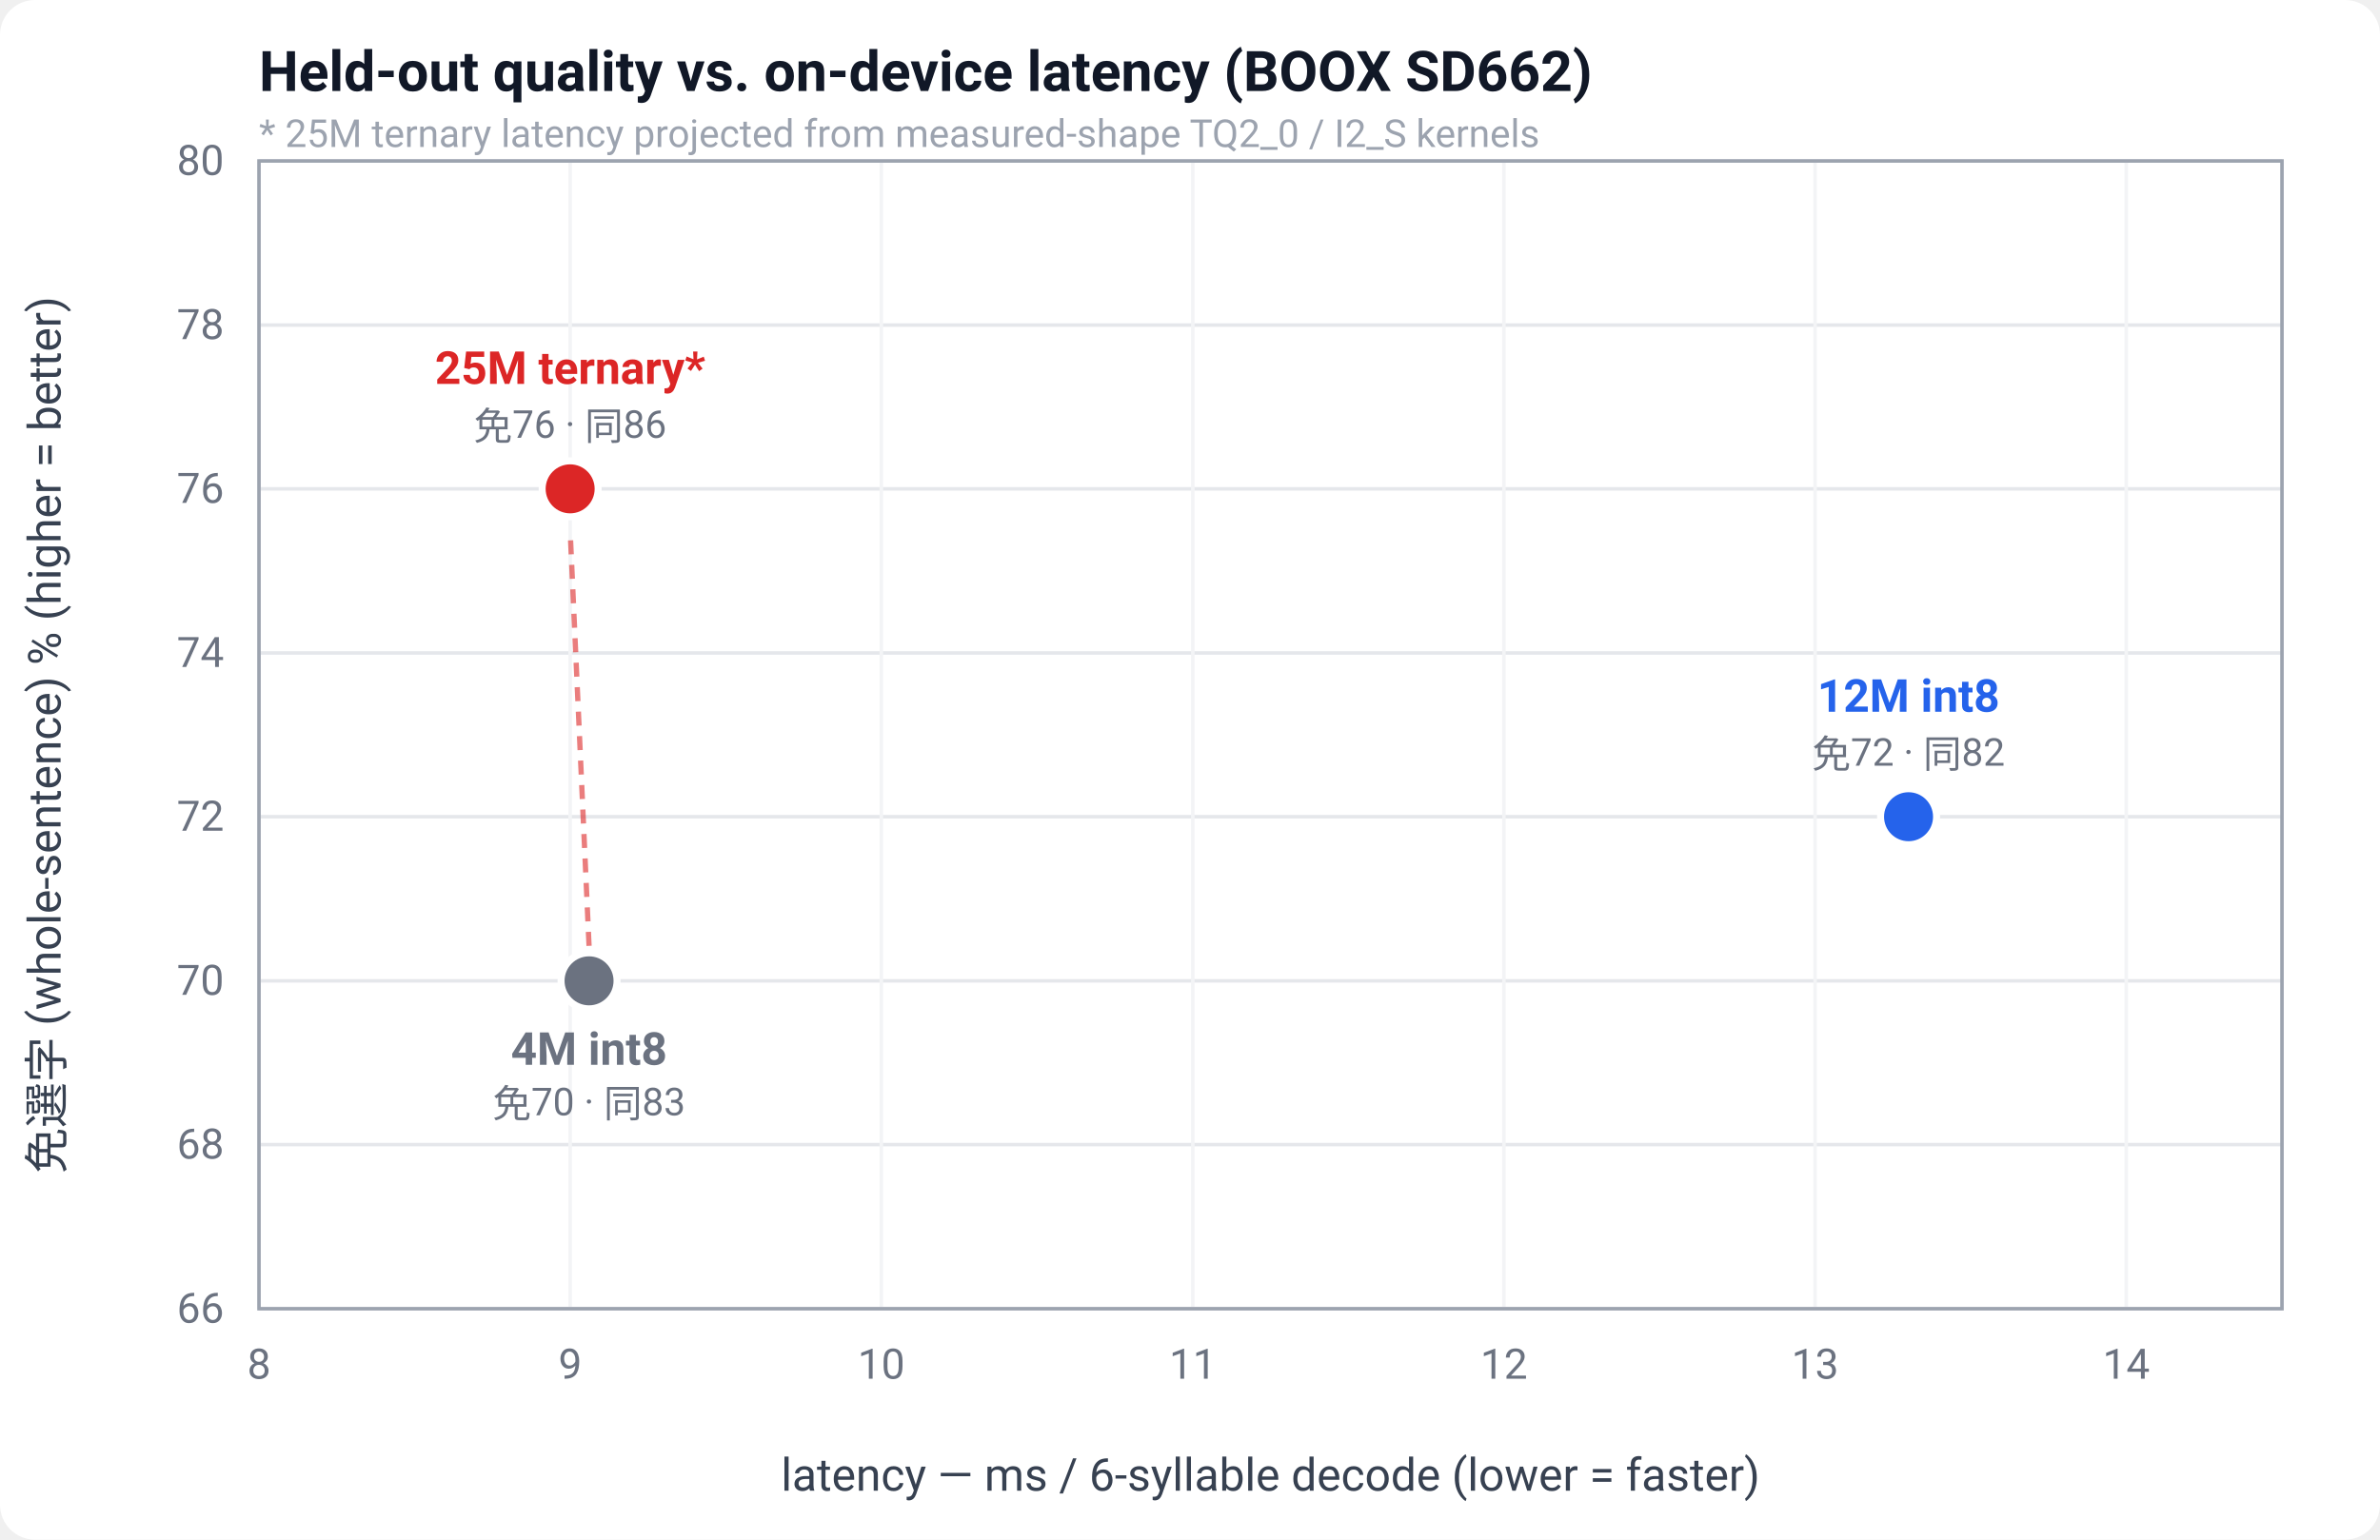
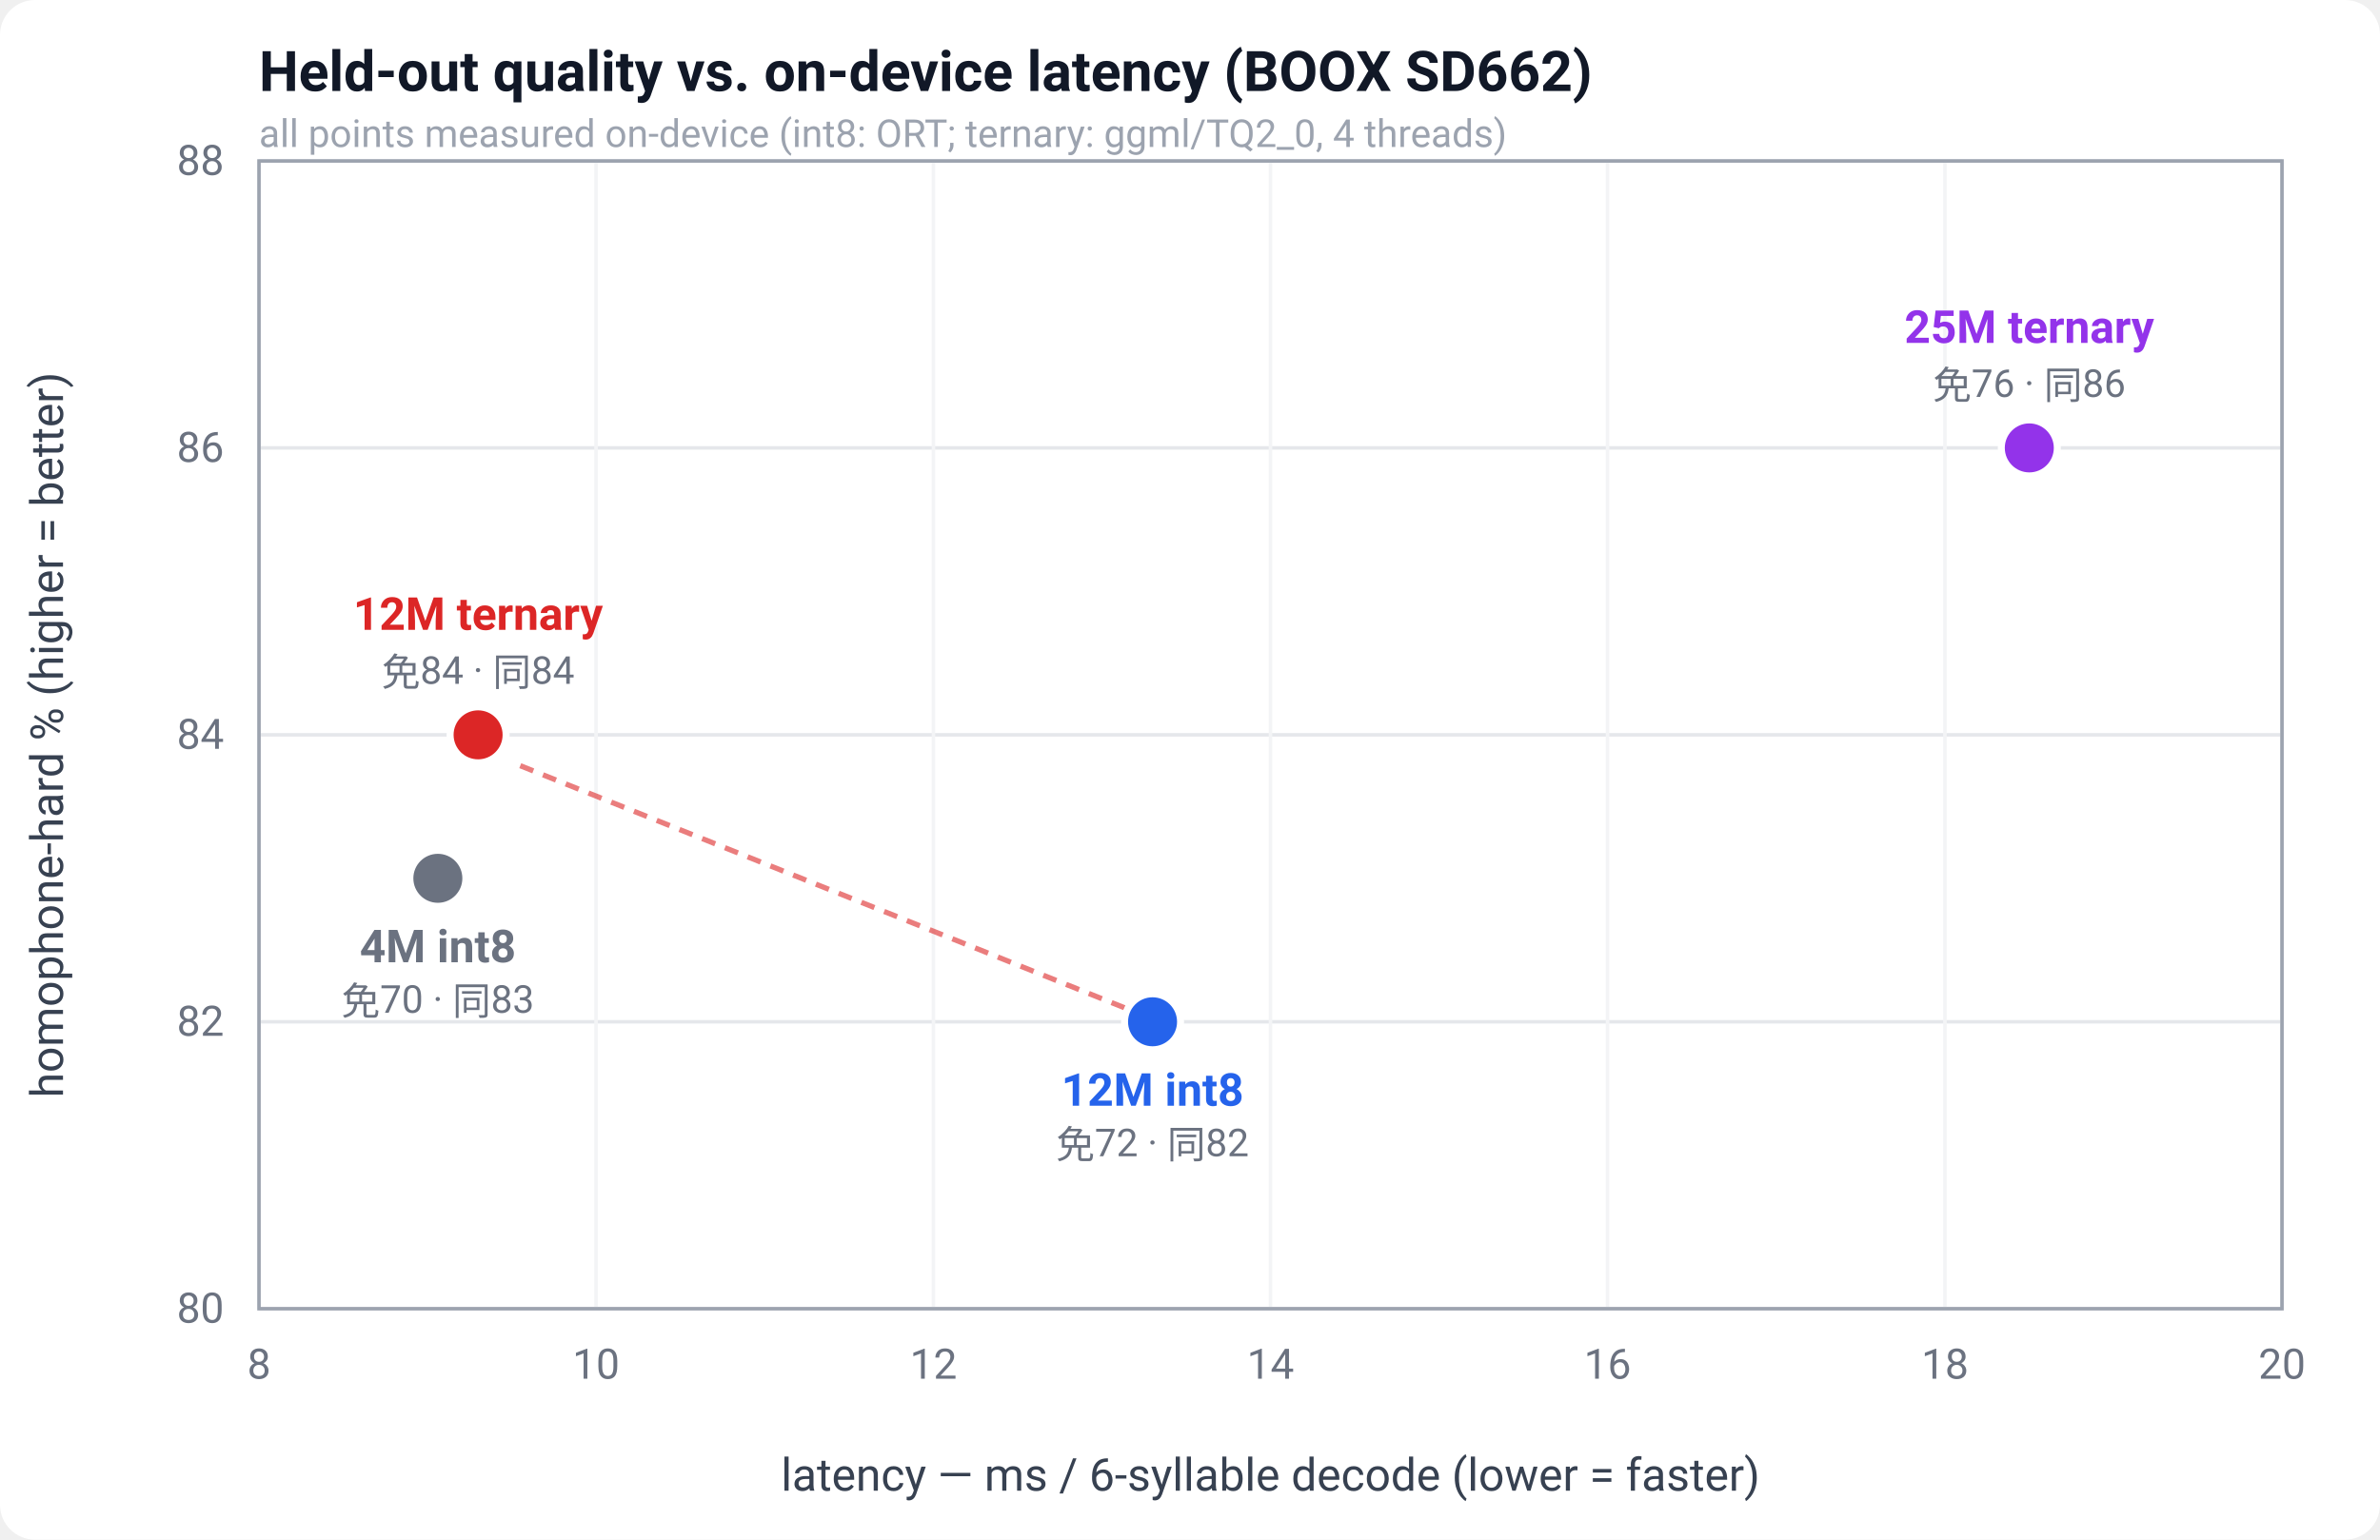
<svg xmlns="http://www.w3.org/2000/svg" width="680" height="440" viewBox="0 0 680 440" font-family="-apple-system,Segoe UI,Roboto,sans-serif">
  <rect x="0" y="0" width="680" height="440" rx="10" fill="#ffffff" />
  <text x="74" y="26" font-size="16" font-weight="700" fill="#111827">Held-out quality vs. on-device latency (BOOX SD662)</text>
  <line x1="74" y1="374.0" x2="652" y2="374.0" stroke="#e5e7eb" />
-   <text x="64" y="378.0" font-size="12" fill="#6b7280" text-anchor="end">66</text>
-   <line x1="74" y1="327.1" x2="652" y2="327.1" stroke="#e5e7eb" />
-   <text x="64" y="331.1" font-size="12" fill="#6b7280" text-anchor="end">68</text>
-   <line x1="74" y1="280.3" x2="652" y2="280.3" stroke="#e5e7eb" />
-   <text x="64" y="284.3" font-size="12" fill="#6b7280" text-anchor="end">70</text>
-   <line x1="74" y1="233.4" x2="652" y2="233.4" stroke="#e5e7eb" />
-   <text x="64" y="237.4" font-size="12" fill="#6b7280" text-anchor="end">72</text>
-   <line x1="74" y1="186.6" x2="652" y2="186.6" stroke="#e5e7eb" />
-   <text x="64" y="190.6" font-size="12" fill="#6b7280" text-anchor="end">74</text>
-   <line x1="74" y1="139.7" x2="652" y2="139.7" stroke="#e5e7eb" />
-   <text x="64" y="143.7" font-size="12" fill="#6b7280" text-anchor="end">76</text>
-   <line x1="74" y1="92.9" x2="652" y2="92.9" stroke="#e5e7eb" />
-   <text x="64" y="96.9" font-size="12" fill="#6b7280" text-anchor="end">78</text>
+   <text x="64" y="378.0" font-size="12" fill="#6b7280" text-anchor="end">80</text>
+   <line x1="74" y1="292.0" x2="652" y2="292.0" stroke="#e5e7eb" />
+   <text x="64" y="296.0" font-size="12" fill="#6b7280" text-anchor="end">82</text>
+   <line x1="74" y1="210.0" x2="652" y2="210.0" stroke="#e5e7eb" />
+   <text x="64" y="214.0" font-size="12" fill="#6b7280" text-anchor="end">84</text>
+   <line x1="74" y1="128.0" x2="652" y2="128.0" stroke="#e5e7eb" />
+   <text x="64" y="132.0" font-size="12" fill="#6b7280" text-anchor="end">86</text>
  <line x1="74" y1="46.0" x2="652" y2="46.0" stroke="#e5e7eb" />
-   <text x="64" y="50.0" font-size="12" fill="#6b7280" text-anchor="end">80</text>
+   <text x="64" y="50.0" font-size="12" fill="#6b7280" text-anchor="end">88</text>
  <line x1="74.0" y1="46" x2="74.0" y2="374" stroke="#f3f4f6" />
  <text x="74.0" y="394" font-size="12" fill="#6b7280" text-anchor="middle">8</text>
-   <line x1="162.9" y1="46" x2="162.9" y2="374" stroke="#f3f4f6" />
-   <text x="162.9" y="394" font-size="12" fill="#6b7280" text-anchor="middle">9</text>
-   <line x1="251.8" y1="46" x2="251.8" y2="374" stroke="#f3f4f6" />
-   <text x="251.8" y="394" font-size="12" fill="#6b7280" text-anchor="middle">10</text>
-   <line x1="340.8" y1="46" x2="340.8" y2="374" stroke="#f3f4f6" />
-   <text x="340.8" y="394" font-size="12" fill="#6b7280" text-anchor="middle">11</text>
-   <line x1="429.7" y1="46" x2="429.7" y2="374" stroke="#f3f4f6" />
-   <text x="429.7" y="394" font-size="12" fill="#6b7280" text-anchor="middle">12</text>
-   <line x1="518.6" y1="46" x2="518.6" y2="374" stroke="#f3f4f6" />
-   <text x="518.6" y="394" font-size="12" fill="#6b7280" text-anchor="middle">13</text>
-   <line x1="607.5" y1="46" x2="607.5" y2="374" stroke="#f3f4f6" />
-   <text x="607.5" y="394" font-size="12" fill="#6b7280" text-anchor="middle">14</text>
+   <line x1="170.3" y1="46" x2="170.3" y2="374" stroke="#f3f4f6" />
+   <text x="170.3" y="394" font-size="12" fill="#6b7280" text-anchor="middle">10</text>
+   <line x1="266.7" y1="46" x2="266.7" y2="374" stroke="#f3f4f6" />
+   <text x="266.7" y="394" font-size="12" fill="#6b7280" text-anchor="middle">12</text>
+   <line x1="363.0" y1="46" x2="363.0" y2="374" stroke="#f3f4f6" />
+   <text x="363.0" y="394" font-size="12" fill="#6b7280" text-anchor="middle">14</text>
+   <line x1="459.3" y1="46" x2="459.3" y2="374" stroke="#f3f4f6" />
+   <text x="459.3" y="394" font-size="12" fill="#6b7280" text-anchor="middle">16</text>
+   <line x1="555.7" y1="46" x2="555.7" y2="374" stroke="#f3f4f6" />
+   <text x="555.7" y="394" font-size="12" fill="#6b7280" text-anchor="middle">18</text>
+   <line x1="652.0" y1="46" x2="652.0" y2="374" stroke="#f3f4f6" />
+   <text x="652.0" y="394" font-size="12" fill="#6b7280" text-anchor="middle">20</text>
  <text x="363" y="426" font-size="13" fill="#374151" text-anchor="middle">latency — ms / 6-syllable decode  (lower = faster)</text>
-   <text x="18" y="210" font-size="13" fill="#374151" text-anchor="middle" transform="rotate(-90 18 210)">免選字 (whole-sentence) %  (higher = better)</text>
+   <text x="18" y="210" font-size="13" fill="#374151" text-anchor="middle" transform="rotate(-90 18 210)">homophone-hard %  (higher = better)</text>
  <rect x="74" y="46" width="578" height="328" fill="none" stroke="#9ca3af" />
-   <line x1="168.3" y1="270.3" x2="162.9" y2="151.7" stroke="#dc2626" stroke-width="1.5" stroke-dasharray="4 3" opacity="0.6" />
-   <circle cx="168.3" cy="280.3" r="8" fill="#6b7280" stroke="#ffffff" stroke-width="2" />
-   <text x="168.3" y="304.3" font-size="13" font-weight="700" fill="#6b7280" text-anchor="middle">4M int8</text>
-   <text x="168.3" y="319.3" font-size="11" fill="#6b7280" text-anchor="middle">免70 · 同83</text>
-   <circle cx="545.3" cy="233.4" r="8" fill="#2563eb" stroke="#ffffff" stroke-width="2" />
-   <text x="545.3" y="203.4" font-size="13" font-weight="700" fill="#2563eb" text-anchor="middle">12M int8</text>
-   <text x="545.3" y="219.4" font-size="11" fill="#6b7280" text-anchor="middle">免72 · 同82</text>
-   <circle cx="162.9" cy="139.7" r="8" fill="#dc2626" stroke="#ffffff" stroke-width="2" />
-   <text x="162.9" y="109.7" font-size="13" font-weight="700" fill="#dc2626" text-anchor="middle">25M ternary*</text>
-   <text x="162.9" y="125.7" font-size="11" fill="#6b7280" text-anchor="middle">免76 · 同86</text>
-   <text x="74" y="42" font-size="11" fill="#9ca3af">* 25M ternary latency projected from measured-shape TQ2_0 / I2_S kernels</text>
+   <line x1="321.3" y1="288.0" x2="146.6" y2="218.0" stroke="#dc2626" stroke-width="1.5" stroke-dasharray="4 3" opacity="0.6" />
+   <circle cx="125.1" cy="251.0" r="8" fill="#6b7280" stroke="#ffffff" stroke-width="2" />
+   <text x="125.1" y="275.0" font-size="13" font-weight="700" fill="#6b7280" text-anchor="middle">4M int8</text>
+   <text x="125.1" y="290.0" font-size="11" fill="#6b7280" text-anchor="middle">免70 · 同83</text>
+   <circle cx="329.3" cy="292.0" r="8" fill="#2563eb" stroke="#ffffff" stroke-width="2" />
+   <text x="329.3" y="316.0" font-size="13" font-weight="700" fill="#2563eb" text-anchor="middle">12M int8</text>
+   <text x="329.3" y="331.0" font-size="11" fill="#6b7280" text-anchor="middle">免72 · 同82</text>
+   <circle cx="579.8" cy="128.0" r="8" fill="#9333ea" stroke="#ffffff" stroke-width="2" />
+   <text x="579.8" y="98.0" font-size="13" font-weight="700" fill="#9333ea" text-anchor="middle">25M ternary</text>
+   <text x="579.8" y="114.0" font-size="11" fill="#6b7280" text-anchor="middle">免76 · 同86</text>
+   <circle cx="136.6" cy="210.0" r="8" fill="#dc2626" stroke="#ffffff" stroke-width="2" />
+   <text x="136.6" y="180.0" font-size="13" font-weight="700" fill="#dc2626" text-anchor="middle">12M ternary</text>
+   <text x="136.6" y="196.0" font-size="11" fill="#6b7280" text-anchor="middle">免84 · 同84</text>
+   <text x="74" y="42" font-size="11" fill="#9ca3af">all points measured on-device (int8: ORT; ternary: ggml/TQ2_0, 4 threads)</text>
</svg>
